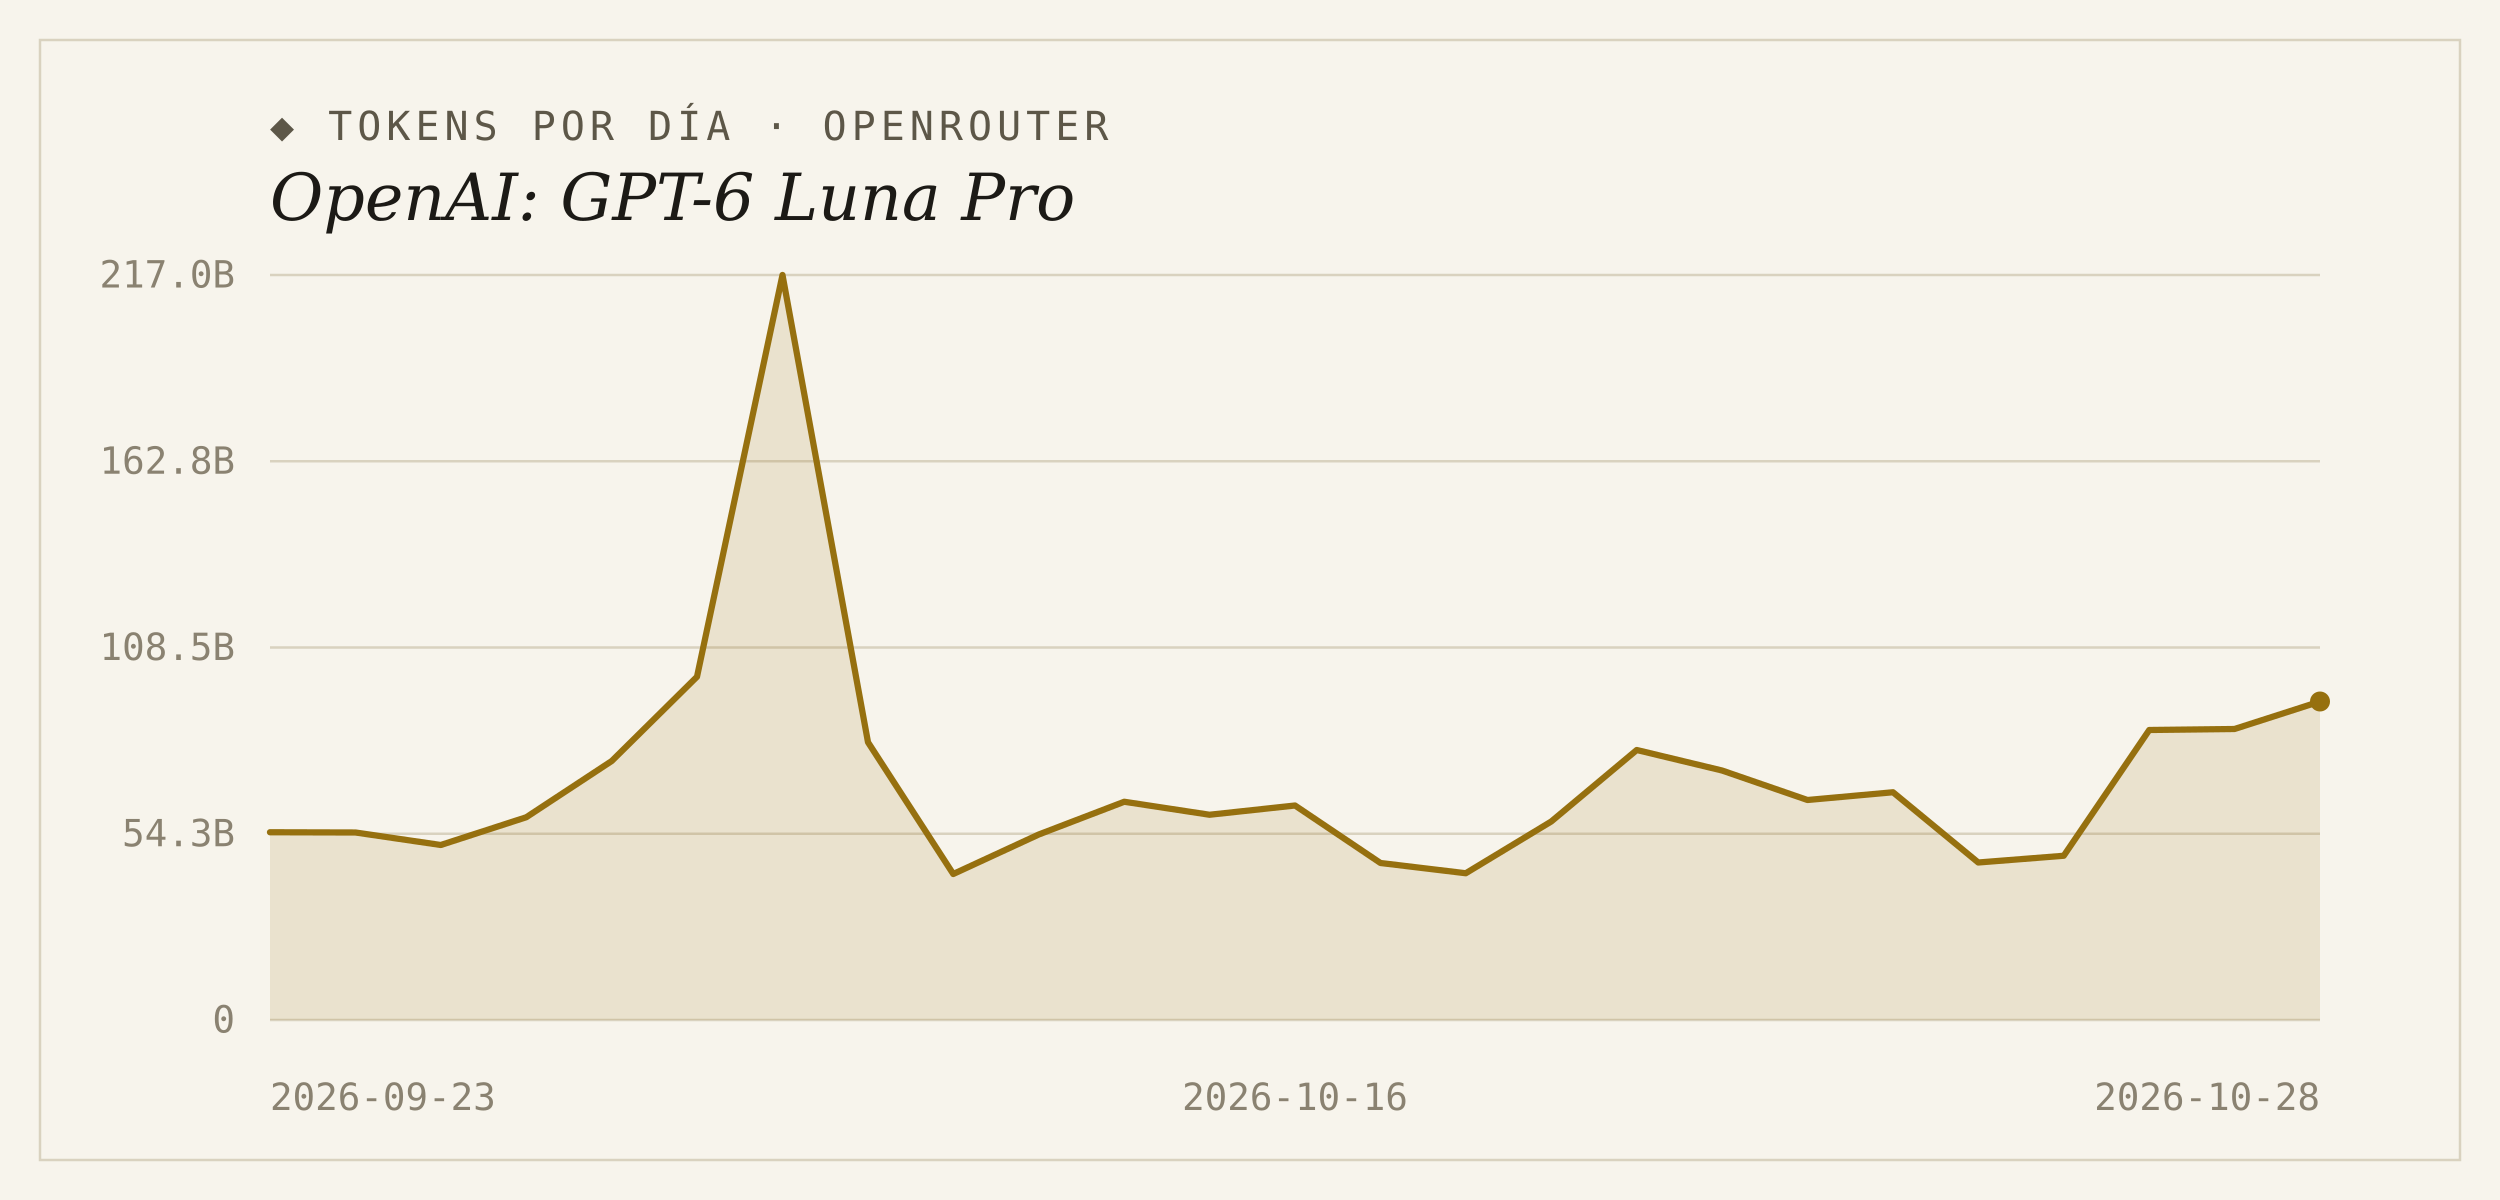
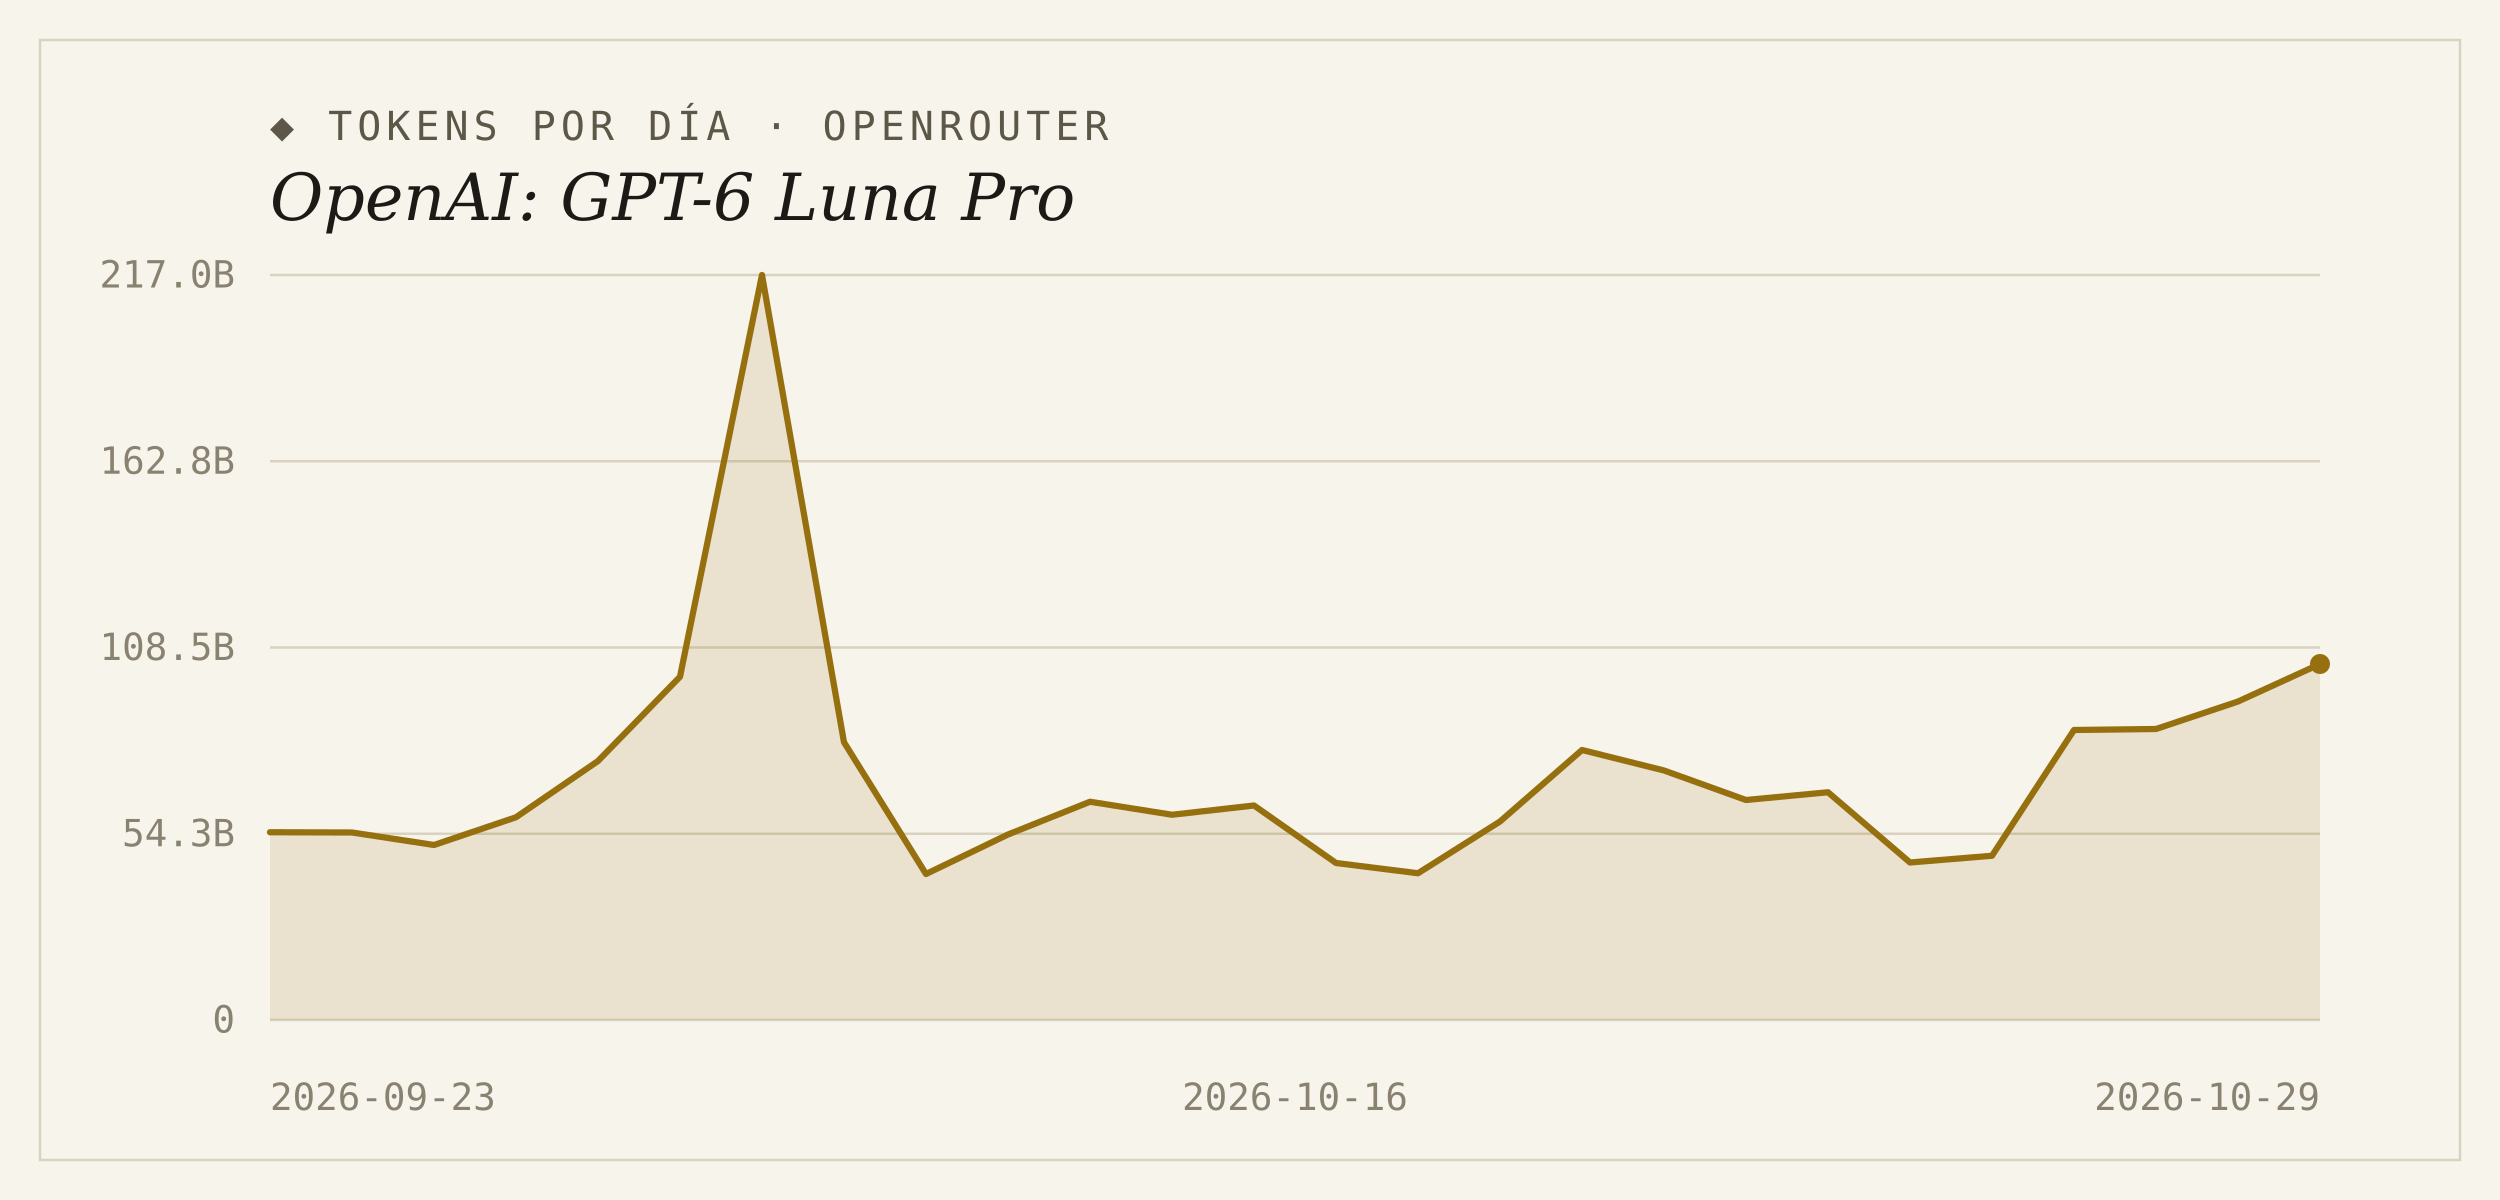
<svg xmlns="http://www.w3.org/2000/svg" width="1000" height="480" viewBox="0 0 1000 480">
  <rect width="1000" height="480" fill="#f7f4ec" />
  <rect x="16" y="16" width="968" height="448" fill="none" stroke="#d9d2bf" stroke-width="1" />
  <text x="108" y="56" font-family="'DejaVu Sans Mono', Consolas, monospace" font-size="16" letter-spacing="2" fill="#5d5748">◆ TOKENS POR DÍA · OPENROUTER</text>
  <text x="108" y="88" font-family="Georgia, 'DejaVu Serif', serif" font-size="26" font-style="italic" fill="#1c1a16">OpenAI: GPT-6 Luna Pro</text>
  <line x1="108" y1="408.0" x2="928" y2="408.0" stroke="#d9d2bf" stroke-width="1" />
  <text x="94" y="413" text-anchor="end" font-family="'DejaVu Sans Mono', Consolas, monospace" font-size="15" fill="#8a8271">0</text>
  <line x1="108" y1="333.5" x2="928" y2="333.5" stroke="#d9d2bf" stroke-width="1" />
  <text x="94" y="338.5" text-anchor="end" font-family="'DejaVu Sans Mono', Consolas, monospace" font-size="15" fill="#8a8271">54.3B</text>
  <line x1="108" y1="259.0" x2="928" y2="259.0" stroke="#d9d2bf" stroke-width="1" />
  <text x="94" y="264" text-anchor="end" font-family="'DejaVu Sans Mono', Consolas, monospace" font-size="15" fill="#8a8271">108.5B</text>
  <line x1="108" y1="184.5" x2="928" y2="184.5" stroke="#d9d2bf" stroke-width="1" />
  <text x="94" y="189.5" text-anchor="end" font-family="'DejaVu Sans Mono', Consolas, monospace" font-size="15" fill="#8a8271">162.8B</text>
  <line x1="108" y1="110.0" x2="928" y2="110.0" stroke="#d9d2bf" stroke-width="1" />
  <text x="94" y="115" text-anchor="end" font-family="'DejaVu Sans Mono', Consolas, monospace" font-size="15" fill="#8a8271">217.0B</text>
-   <path d="M 108,408.0 L 108.0,332.9 L 142.2,333.0 L 176.3,338.0 L 210.5,326.9 L 244.7,304.4 L 278.8,270.7 L 313.0,110.0 L 347.2,296.9 L 381.3,349.6 L 415.5,333.8 L 449.7,320.7 L 483.8,325.9 L 518.0,322.2 L 552.2,345.2 L 586.3,349.3 L 620.5,328.6 L 654.7,300.0 L 688.8,308.2 L 723.0,320.0 L 757.2,316.9 L 791.3,345.0 L 825.5,342.3 L 859.7,292.0 L 893.8,291.6 L 928.0,280.6 L 928.0,408.0 Z" fill="#96700f" fill-opacity="0.14" />
-   <polyline points="108.0,332.9 142.2,333.0 176.3,338.0 210.5,326.9 244.7,304.4 278.8,270.7 313.0,110.0 347.2,296.9 381.3,349.6 415.5,333.8 449.7,320.7 483.8,325.9 518.0,322.2 552.2,345.2 586.3,349.3 620.5,328.6 654.7,300.0 688.8,308.2 723.0,320.0 757.2,316.9 791.3,345.0 825.5,342.3 859.7,292.0 893.8,291.6 928.0,280.6" fill="none" stroke="#96700f" stroke-width="2.5" stroke-linejoin="round" stroke-linecap="round" />
-   <circle cx="928.0" cy="280.6" r="4" fill="#96700f" />
+   <path d="M 108,408.0 L 108.0,332.9 L 140.8,333.0 L 173.6,338.0 L 206.4,326.9 L 239.2,304.4 L 272.0,270.7 L 304.8,110.0 L 337.6,296.9 L 370.4,349.6 L 403.2,333.8 L 436.0,320.7 L 468.8,325.9 L 501.6,322.2 L 534.4,345.2 L 567.2,349.3 L 600.0,328.6 L 632.8,300.0 L 665.6,308.2 L 698.4,320.0 L 731.2,316.9 L 764.0,345.0 L 796.8,342.3 L 829.6,292.0 L 862.4,291.6 L 895.2,280.6 L 928.0,265.6 L 928.0,408.0 Z" fill="#96700f" fill-opacity="0.14" />
+   <polyline points="108.0,332.9 140.8,333.0 173.6,338.0 206.4,326.9 239.2,304.4 272.0,270.7 304.8,110.0 337.6,296.9 370.4,349.6 403.2,333.8 436.0,320.7 468.8,325.9 501.6,322.2 534.4,345.2 567.2,349.3 600.0,328.6 632.8,300.0 665.6,308.2 698.4,320.0 731.2,316.9 764.0,345.0 796.8,342.3 829.6,292.0 862.4,291.6 895.2,280.6 928.0,265.6" fill="none" stroke="#96700f" stroke-width="2.5" stroke-linejoin="round" stroke-linecap="round" />
+   <circle cx="928.0" cy="265.6" r="4" fill="#96700f" />
  <text x="108" y="444" text-anchor="start" font-family="'DejaVu Sans Mono', Consolas, monospace" font-size="15" fill="#8a8271">2026-09-23</text>
  <text x="518" y="444" text-anchor="middle" font-family="'DejaVu Sans Mono', Consolas, monospace" font-size="15" fill="#8a8271">2026-10-16</text>
-   <text x="928" y="444" text-anchor="end" font-family="'DejaVu Sans Mono', Consolas, monospace" font-size="15" fill="#8a8271">2026-10-28</text>
+   <text x="928" y="444" text-anchor="end" font-family="'DejaVu Sans Mono', Consolas, monospace" font-size="15" fill="#8a8271">2026-10-29</text>
</svg>
